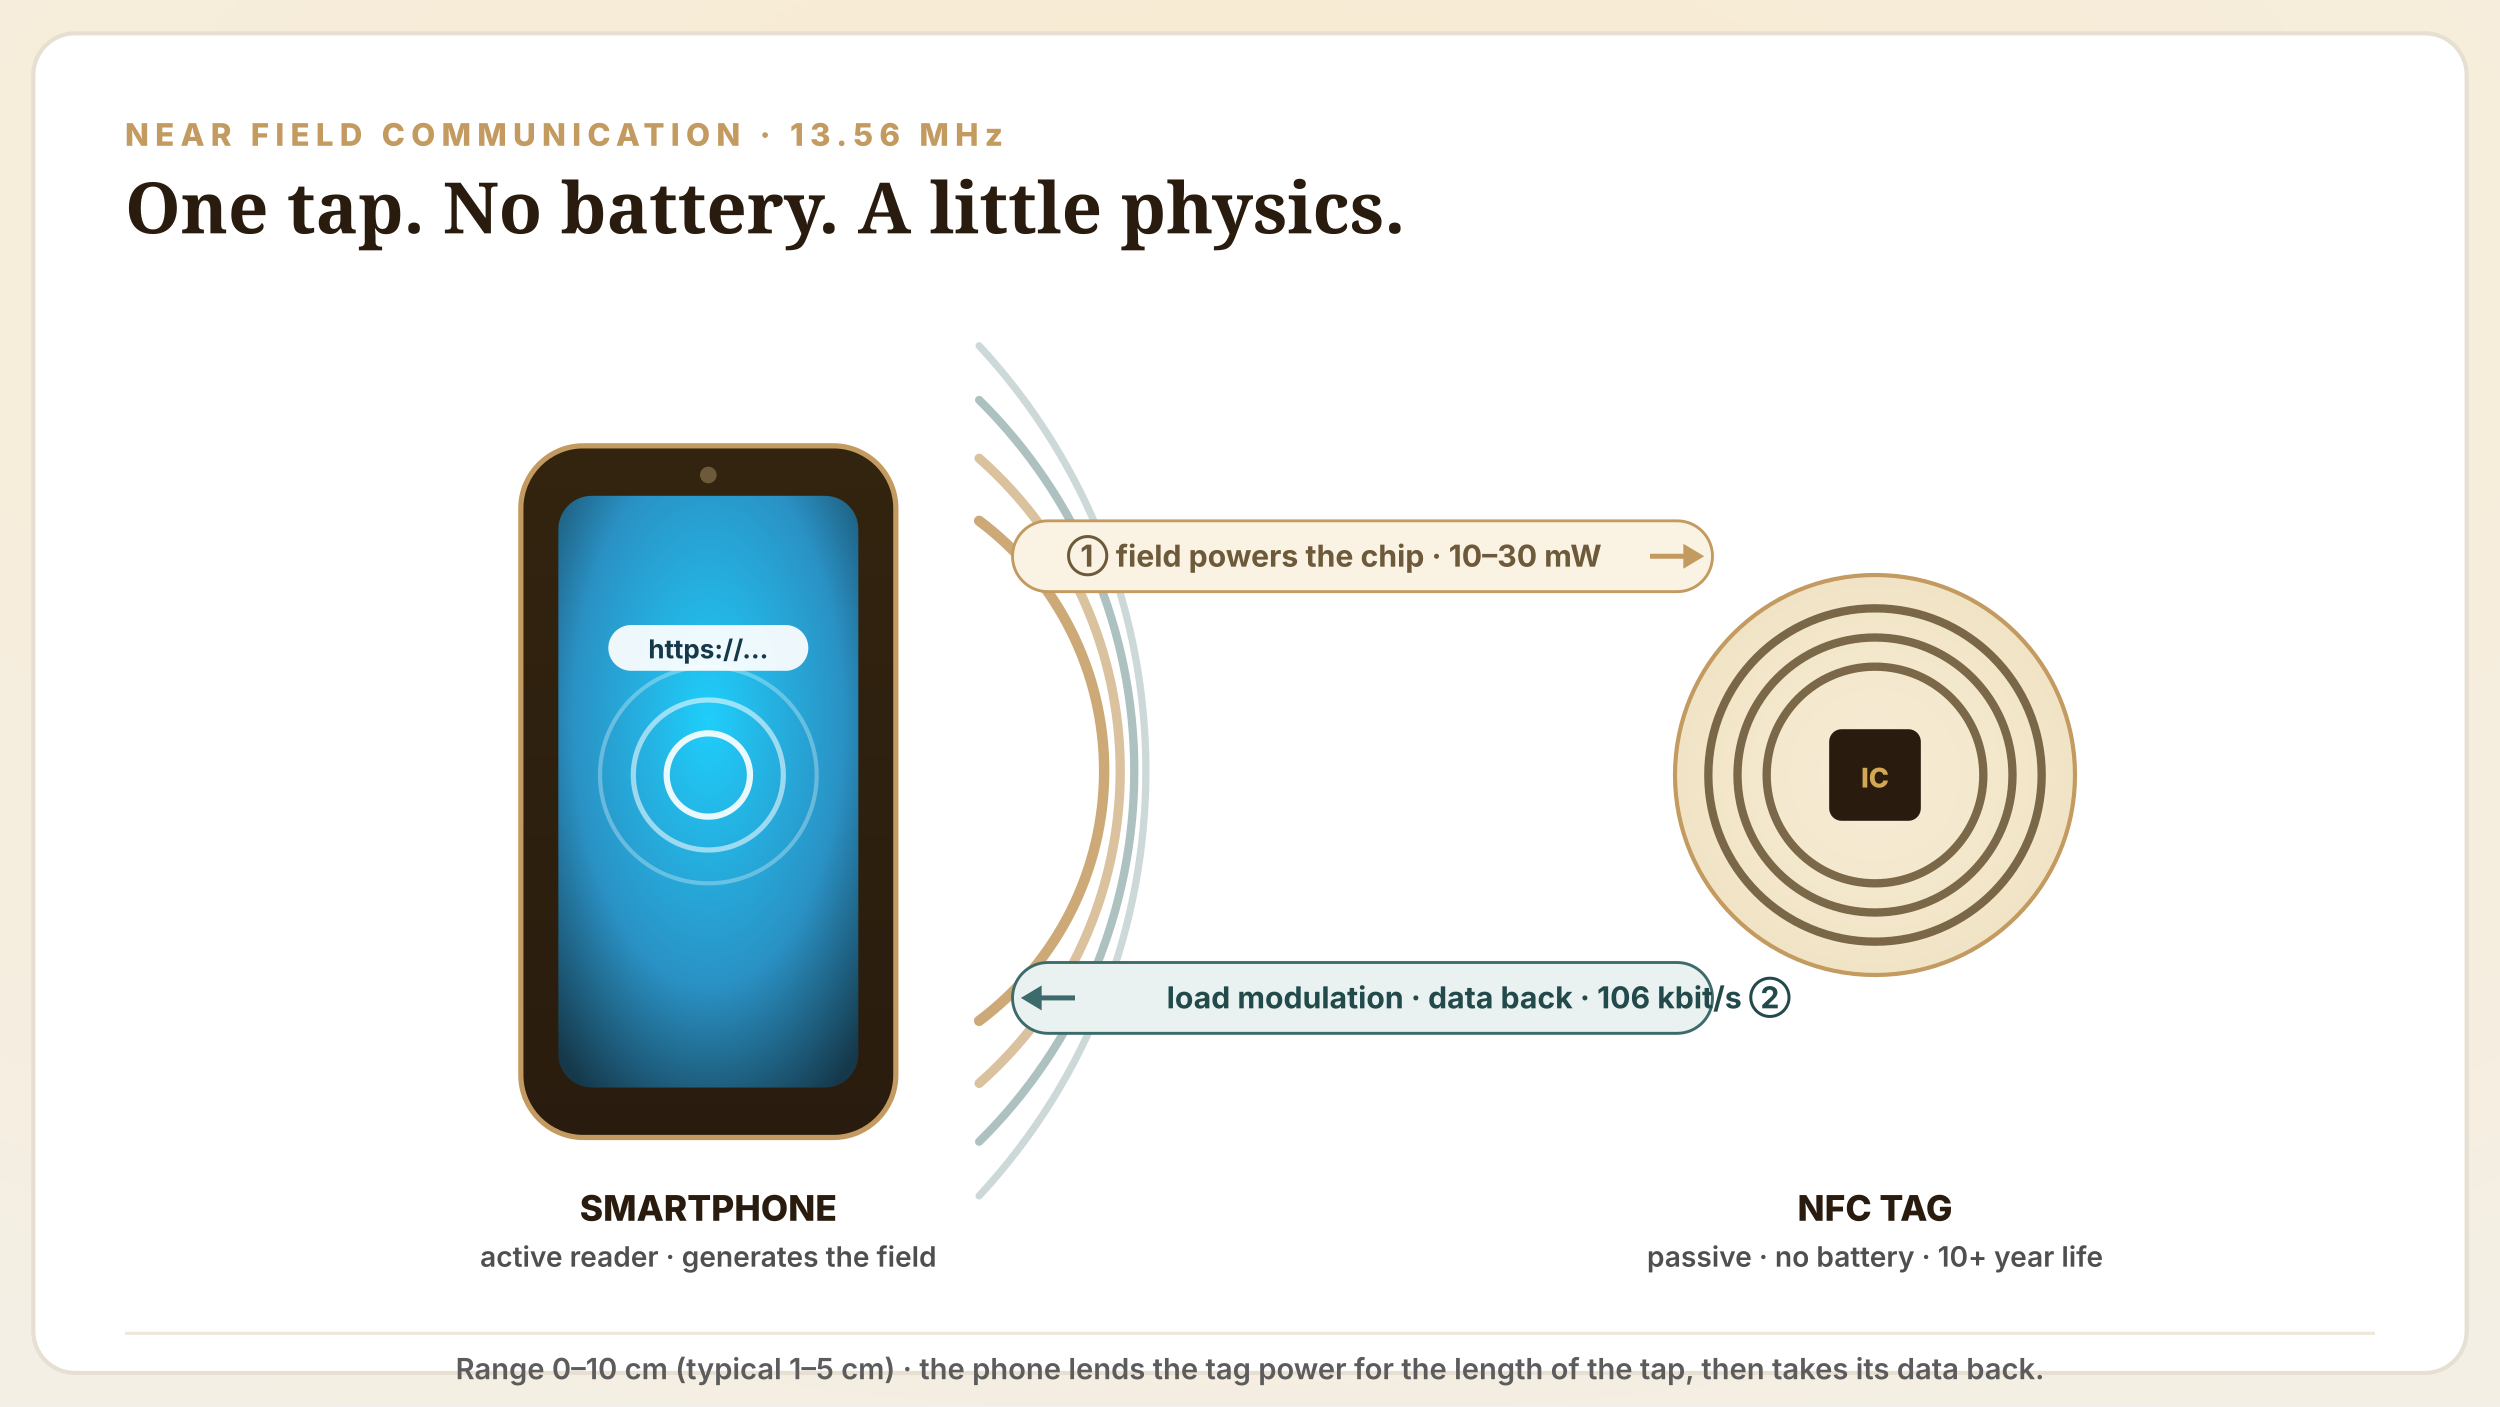
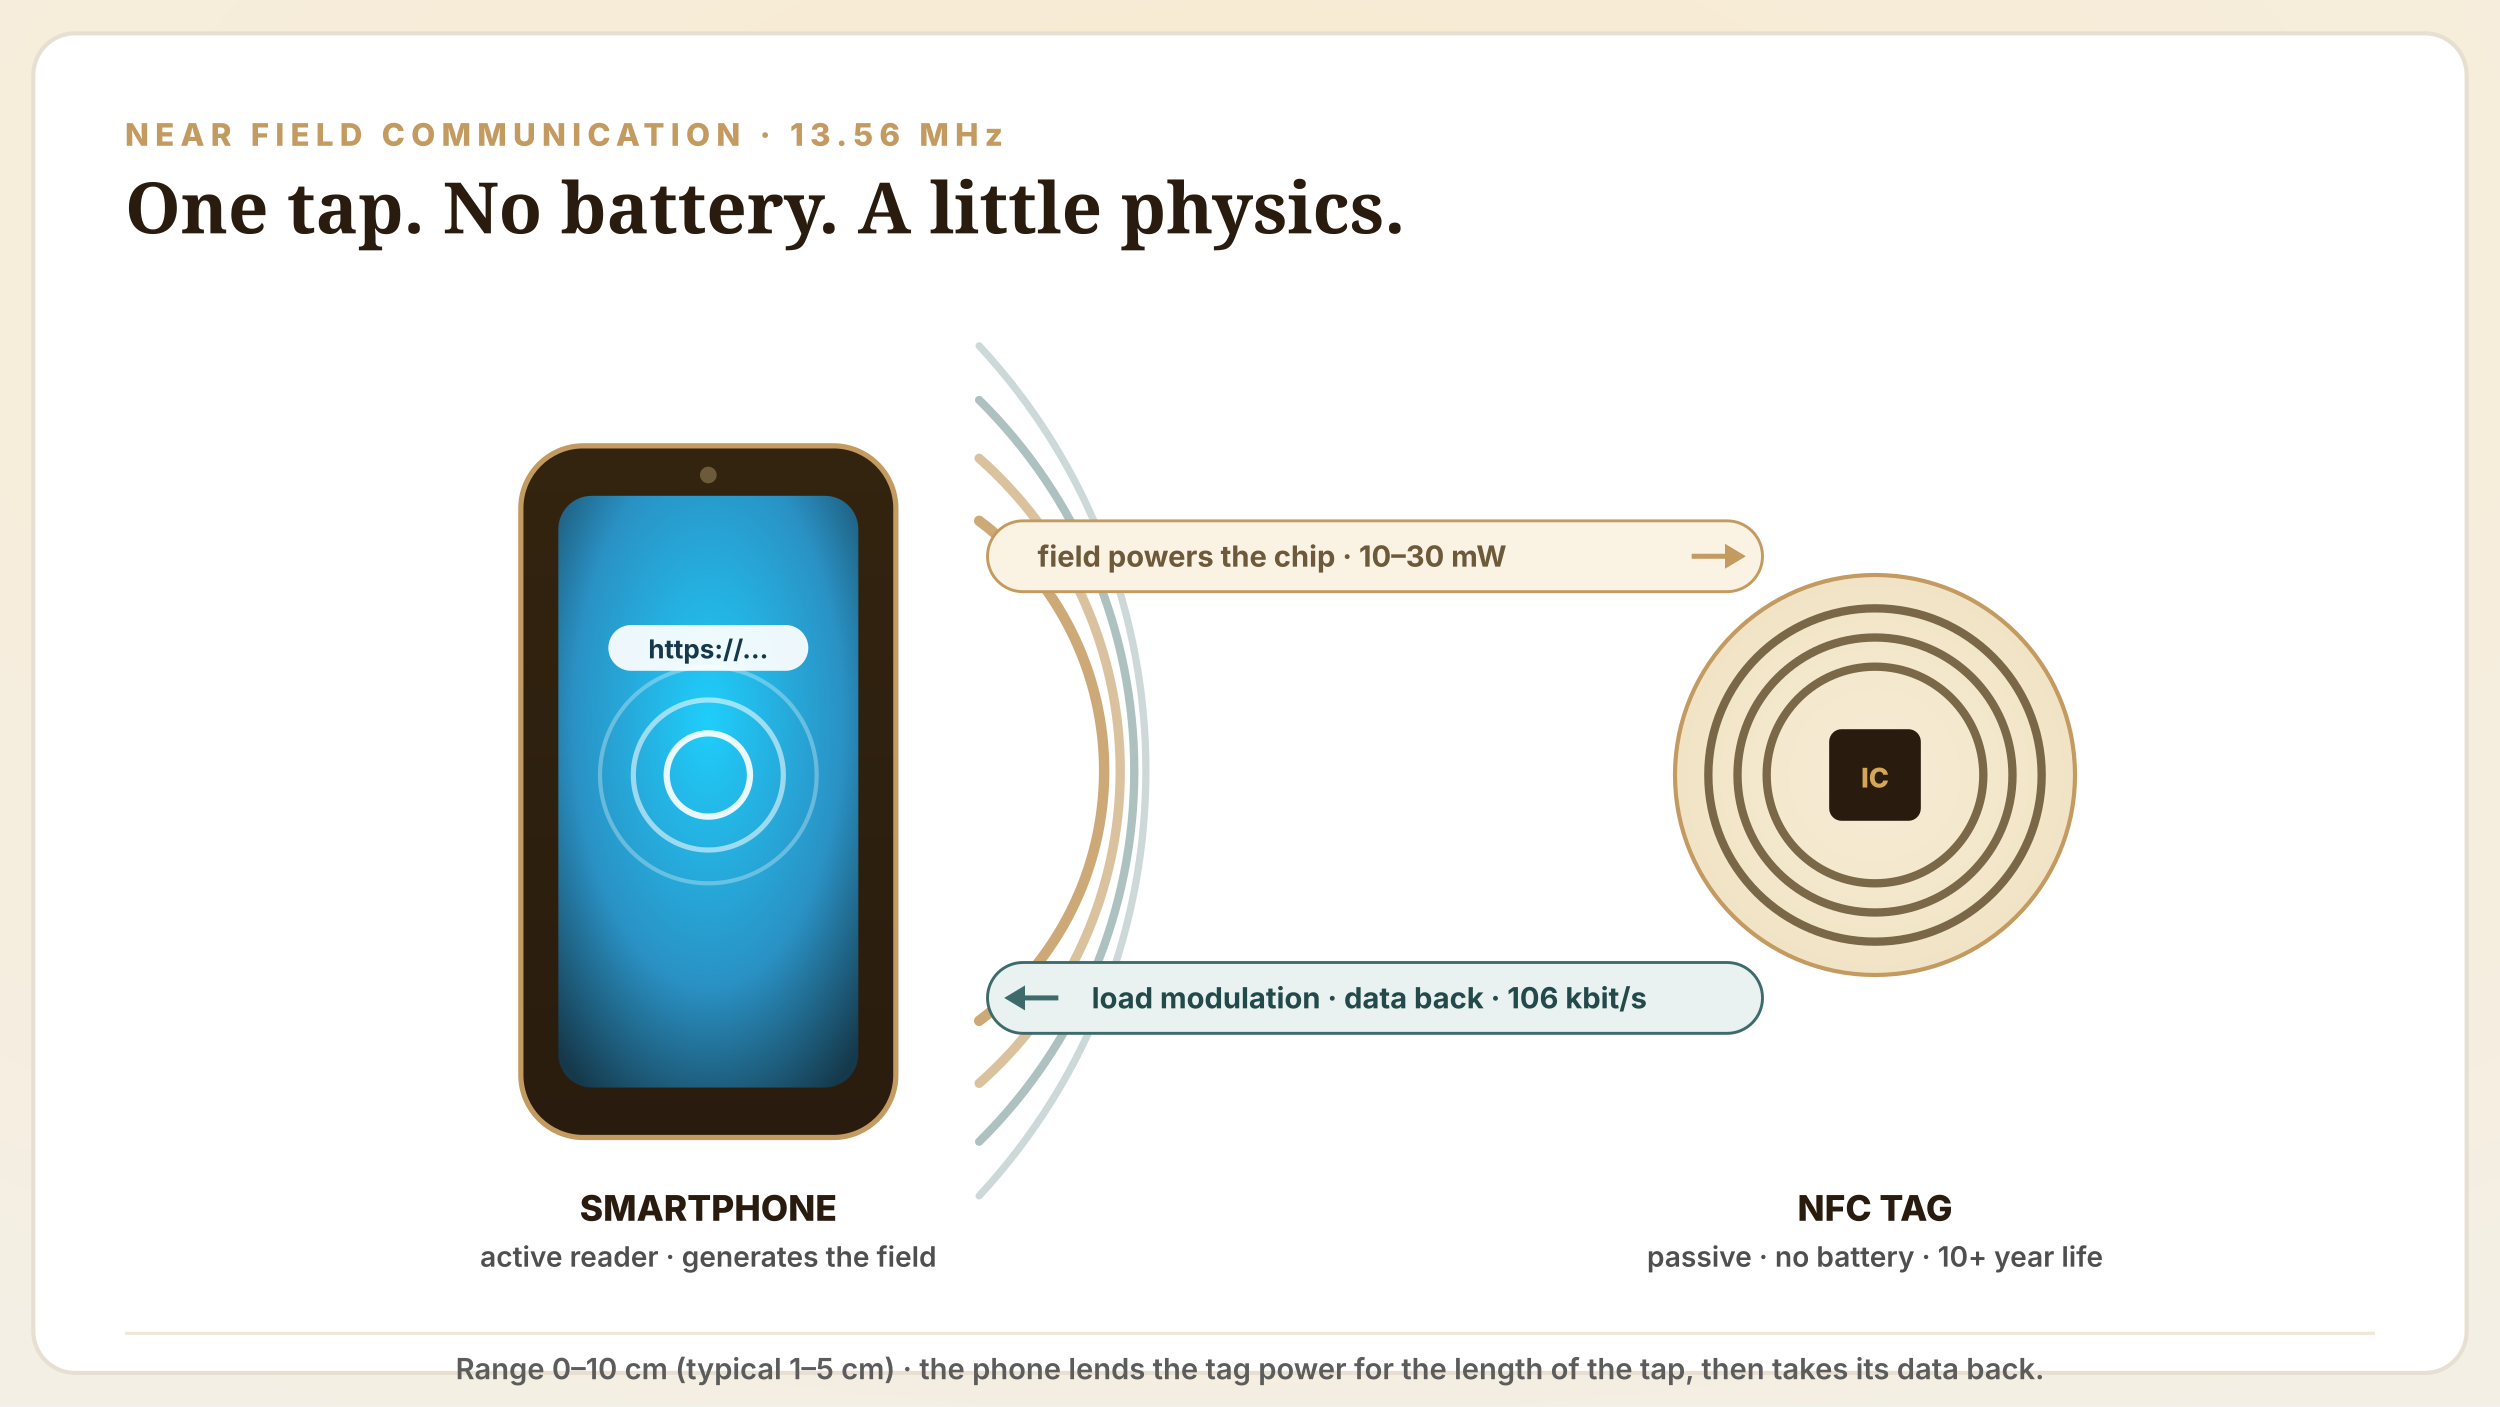
<svg xmlns="http://www.w3.org/2000/svg" viewBox="0 0 1200 675" role="img" aria-labelledby="t d" font-family="Inter, -apple-system, BlinkMacSystemFont, 'Segoe UI', Roboto, sans-serif">
  <defs>
    <radialGradient id="bg" cx="50%" cy="20%" r="90%">
      <stop offset="0%" stop-color="#f8ead0" />
      <stop offset="100%" stop-color="#f4efe4" />
    </radialGradient>
    <linearGradient id="phone" x1="0" y1="0" x2="0" y2="1">
      <stop offset="0%" stop-color="#33240f" />
      <stop offset="100%" stop-color="#291c0e" />
    </linearGradient>
    <radialGradient id="screen" cx="50%" cy="38%" r="75%">
      <stop offset="0%" stop-color="#1fcefb" />
      <stop offset="60%" stop-color="#2a91c4" />
      <stop offset="100%" stop-color="#15384a" />
    </radialGradient>
    <radialGradient id="tagfill" cx="50%" cy="50%" r="60%">
      <stop offset="0%" stop-color="#f7edd6" />
      <stop offset="100%" stop-color="#f0e2c2" />
    </radialGradient>
  </defs>
  <rect width="1200" height="675" fill="url(#bg)" />
  <rect x="16" y="16" width="1168" height="643" rx="20" fill="#ffffff" stroke="#e6dfd2" stroke-width="2" />
  <text x="60" y="70" font-size="15" font-weight="800" letter-spacing="3" fill="#c39a5f">NEAR FIELD COMMUNICATION · 13.56 MHz</text>
  <text x="60" y="112" font-size="34" font-weight="800" fill="#291c0e" font-family="Lora, Georgia, serif">One tap. No battery. A little physics.</text>
  <g fill="none" stroke-linecap="round">
    <path d="M470 250 A150 150 0 0 1 470 490" stroke="#c39a5f" stroke-width="5" opacity="0.85" />
    <path d="M470 220 A200 200 0 0 1 470 520" stroke="#c39a5f" stroke-width="4.5" opacity="0.6" />
    <path d="M470 192 A250 250 0 0 1 470 548" stroke="#3d6b6b" stroke-width="4" opacity="0.42" />
    <path d="M470 166 A300 300 0 0 1 470 574" stroke="#3d6b6b" stroke-width="3.5" opacity="0.26" />
  </g>
  <g>
    <rect x="250" y="214" width="180" height="332" rx="30" fill="url(#phone)" stroke="#c39a5f" stroke-width="2.5" />
    <rect x="268" y="238" width="144" height="284" rx="16" fill="url(#screen)" />
    <circle cx="340" cy="228" r="4" fill="#6d5a3a" />
    <g fill="none" stroke="#ffffff">
      <circle cx="340" cy="372" r="20" stroke-width="3" opacity="0.9" />
      <circle cx="340" cy="372" r="36" stroke-width="2.5" opacity="0.55" />
      <circle cx="340" cy="372" r="52" stroke-width="2" opacity="0.3" />
    </g>
    <rect x="292" y="300" width="96" height="22" rx="11" fill="#ffffff" opacity="0.92" />
    <text x="340" y="316" text-anchor="middle" font-size="12.5" font-weight="700" fill="#15384a">https://…</text>
  </g>
  <text x="340" y="586" text-anchor="middle" font-size="17" font-weight="800" fill="#291c0e">SMARTPHONE</text>
  <text x="340" y="608" text-anchor="middle" font-size="13.5" font-weight="600" fill="#4f4f4f">active reader · generates the field</text>
  <g>
    <circle cx="900" cy="372" r="96" fill="url(#tagfill)" stroke="#c39a5f" stroke-width="2" />
    <g fill="none" stroke="#6d5a3a" stroke-width="4" opacity="0.9">
      <circle cx="900" cy="372" r="80" />
      <circle cx="900" cy="372" r="66" />
      <circle cx="900" cy="372" r="52" />
    </g>
    <rect x="878" y="350" width="44" height="44" rx="6" fill="#291c0e" />
    <text x="900" y="378" text-anchor="middle" font-size="13" font-weight="800" fill="#d4a755">IC</text>
  </g>
  <text x="900" y="586" text-anchor="middle" font-size="17" font-weight="800" fill="#291c0e">NFC TAG</text>
  <text x="900" y="608" text-anchor="middle" font-size="13.5" font-weight="600" fill="#4f4f4f">passive · no battery · 10+ year life</text>
  <g>
-     <rect x="486" y="250" width="336" height="34" rx="17" fill="#faf3e4" stroke="#c39a5f" stroke-width="1.4" />
-     <text x="512" y="272" font-size="14.5" font-weight="700" fill="#6d5a3a">① field powers the chip · 10–30 mW</text>
-     <path d="M792 267 h20" stroke="#c39a5f" stroke-width="2.4" fill="none" />
-     <path d="M808 261 l10 6 -10 6" fill="#c39a5f" />
+     <rect x="474" y="250" width="372" height="34" rx="17" fill="#faf3e4" stroke="#c39a5f" stroke-width="1.4" />
+     <text x="498" y="272" font-size="14" font-weight="700" fill="#6d5a3a">field powers the chip · 10–30 mW</text>
+     <path d="M812 267 h20" stroke="#c39a5f" stroke-width="2.4" fill="none" />
+     <path d="M828 261 l10 6 -10 6" fill="#c39a5f" />
  </g>
  <g>
-     <rect x="486" y="462" width="336" height="34" rx="17" fill="#e9f1f1" stroke="#3d6b6b" stroke-width="1.4" />
-     <text x="560" y="484" font-size="14.5" font-weight="700" fill="#234a4a">load modulation · data back · 106 kbit/s ②</text>
-     <path d="M516 479 h-20" stroke="#3d6b6b" stroke-width="2.4" fill="none" />
-     <path d="M500 473 l-10 6 10 6" fill="#3d6b6b" />
+     <rect x="474" y="462" width="372" height="34" rx="17" fill="#e9f1f1" stroke="#3d6b6b" stroke-width="1.4" />
+     <path d="M508 479 h-20" stroke="#3d6b6b" stroke-width="2.4" fill="none" />
+     <path d="M492 473 l-10 6 10 6" fill="#3d6b6b" />
+     <text x="524" y="484" font-size="14" font-weight="700" fill="#234a4a">load modulation · data back · 106 kbit/s</text>
  </g>
  <line x1="60" y1="640" x2="1140" y2="640" stroke="#efe7d8" stroke-width="1.5" />
  <text x="600" y="662" text-anchor="middle" font-size="14" font-weight="600" fill="#5c5c5c">Range 0–10 cm (typical 1–5 cm) · the phone lends the tag power for the length of the tap, then takes its data back.</text>
</svg>
